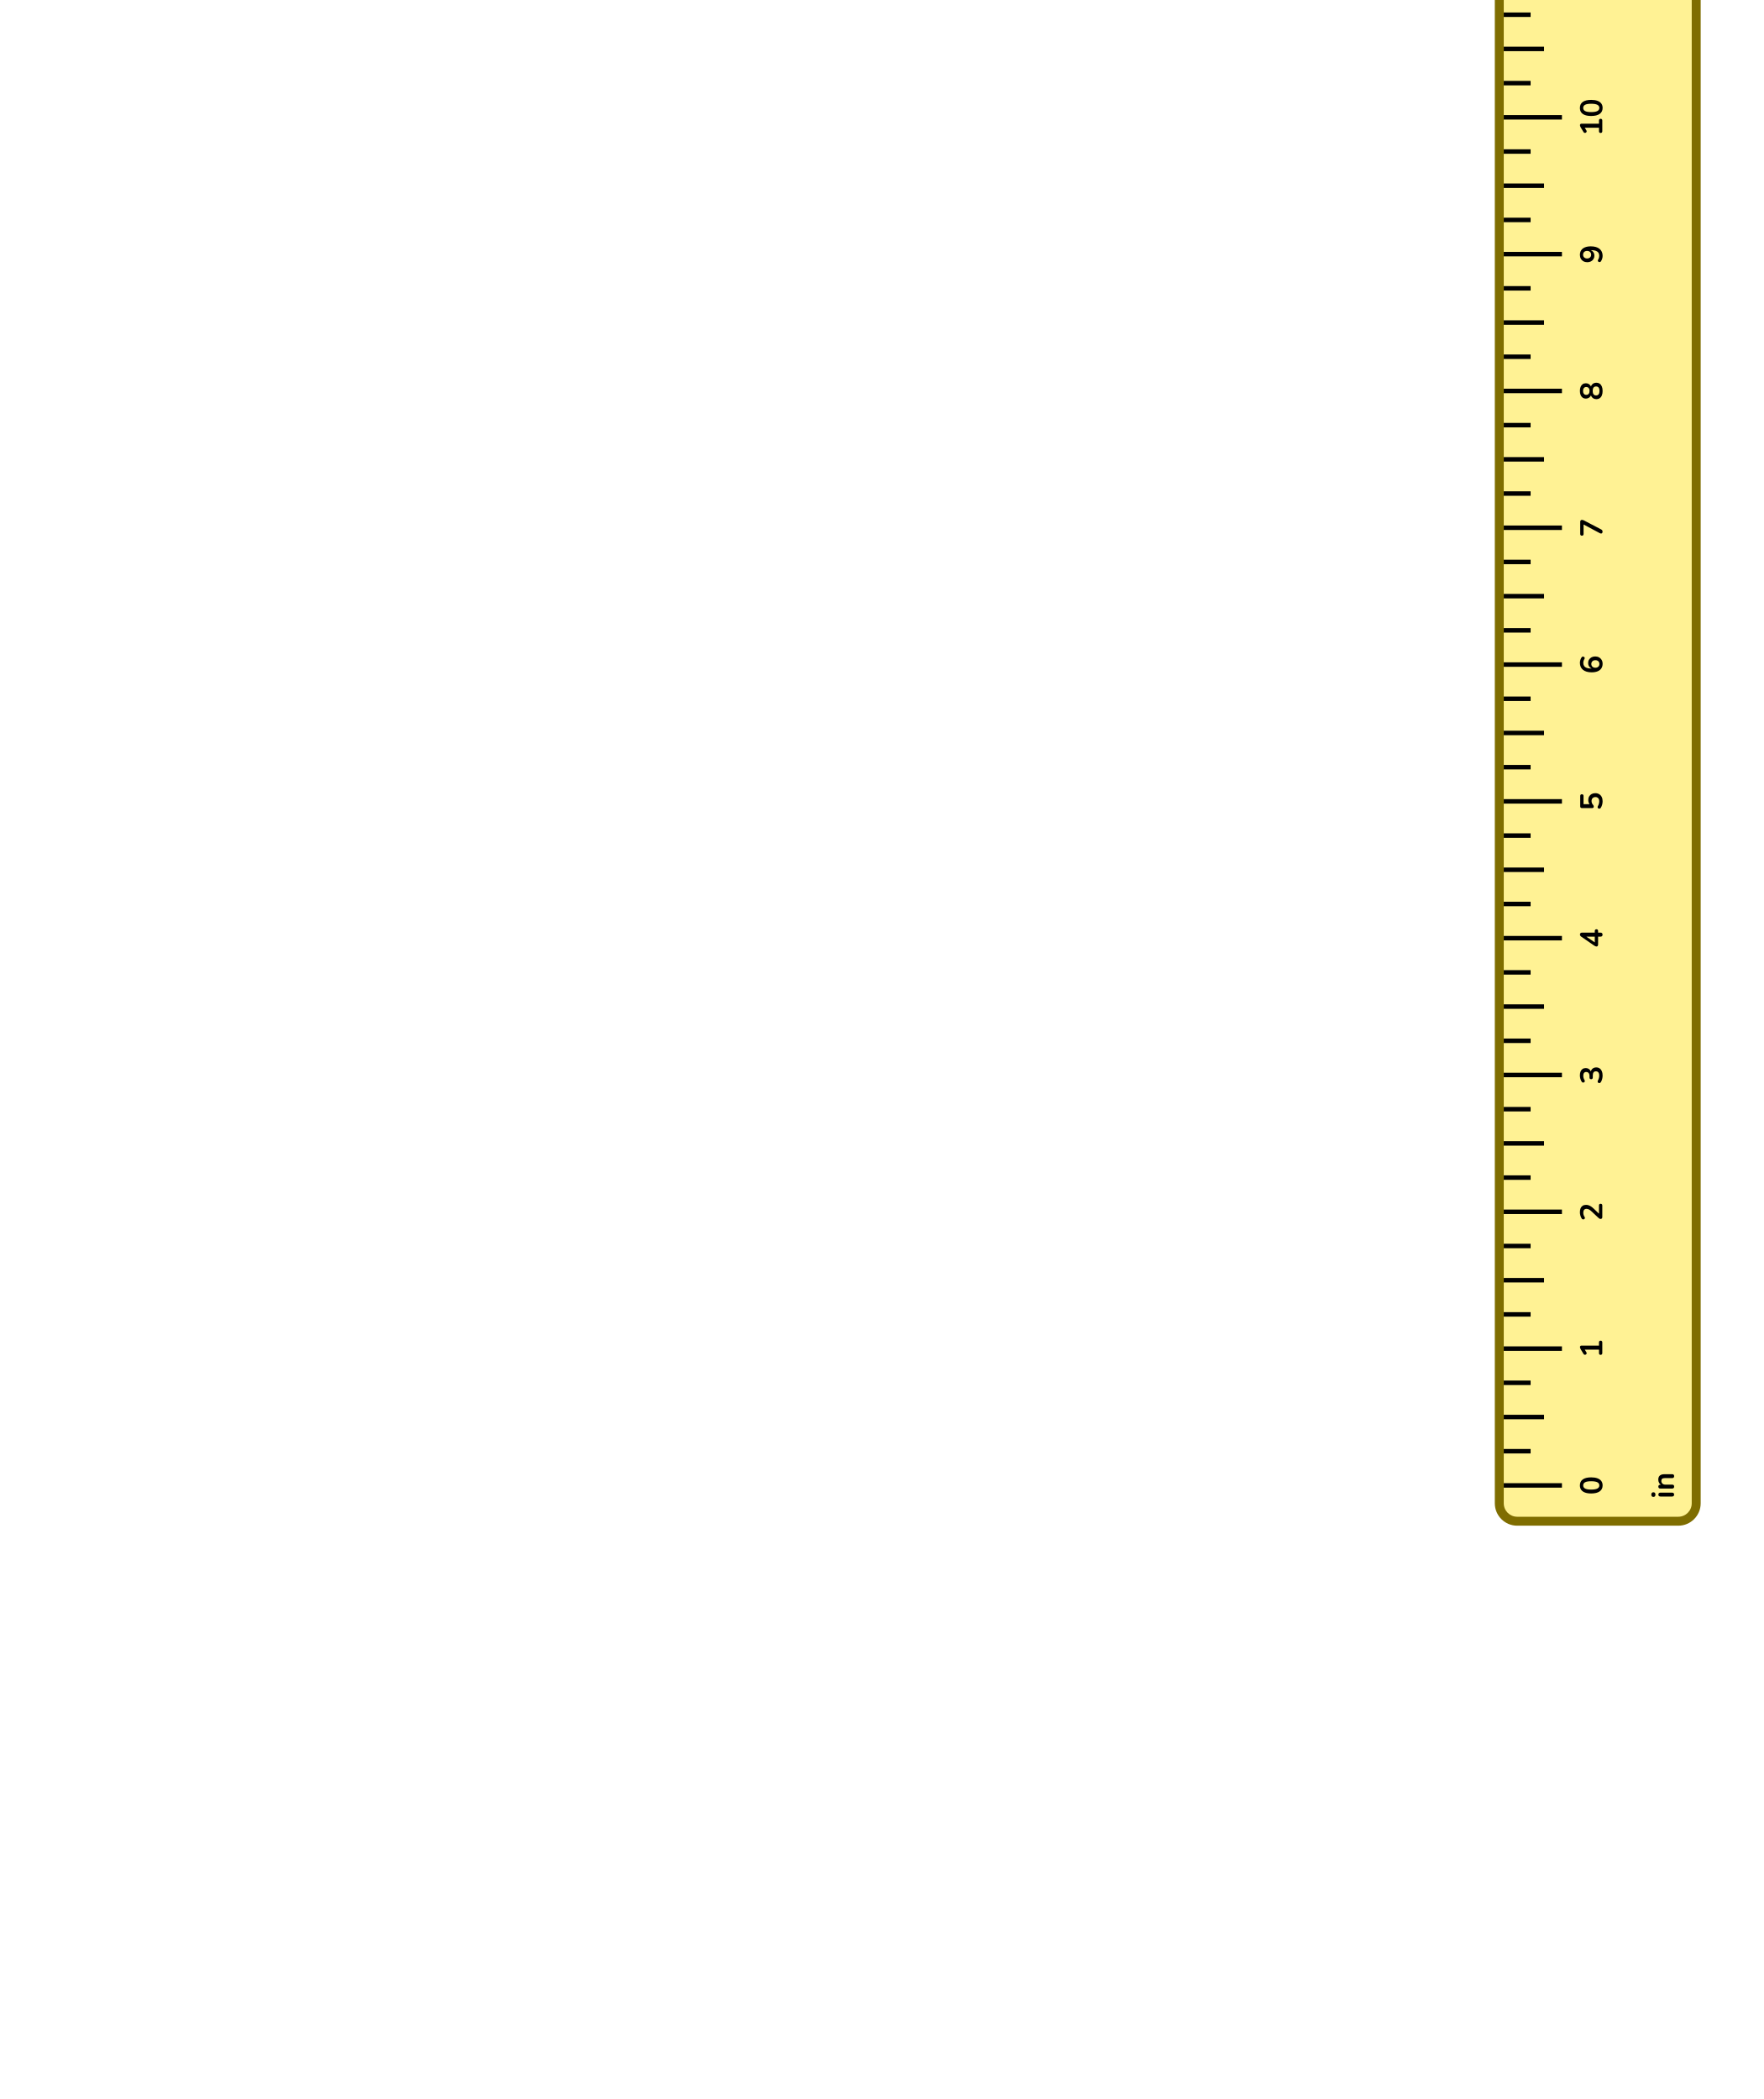
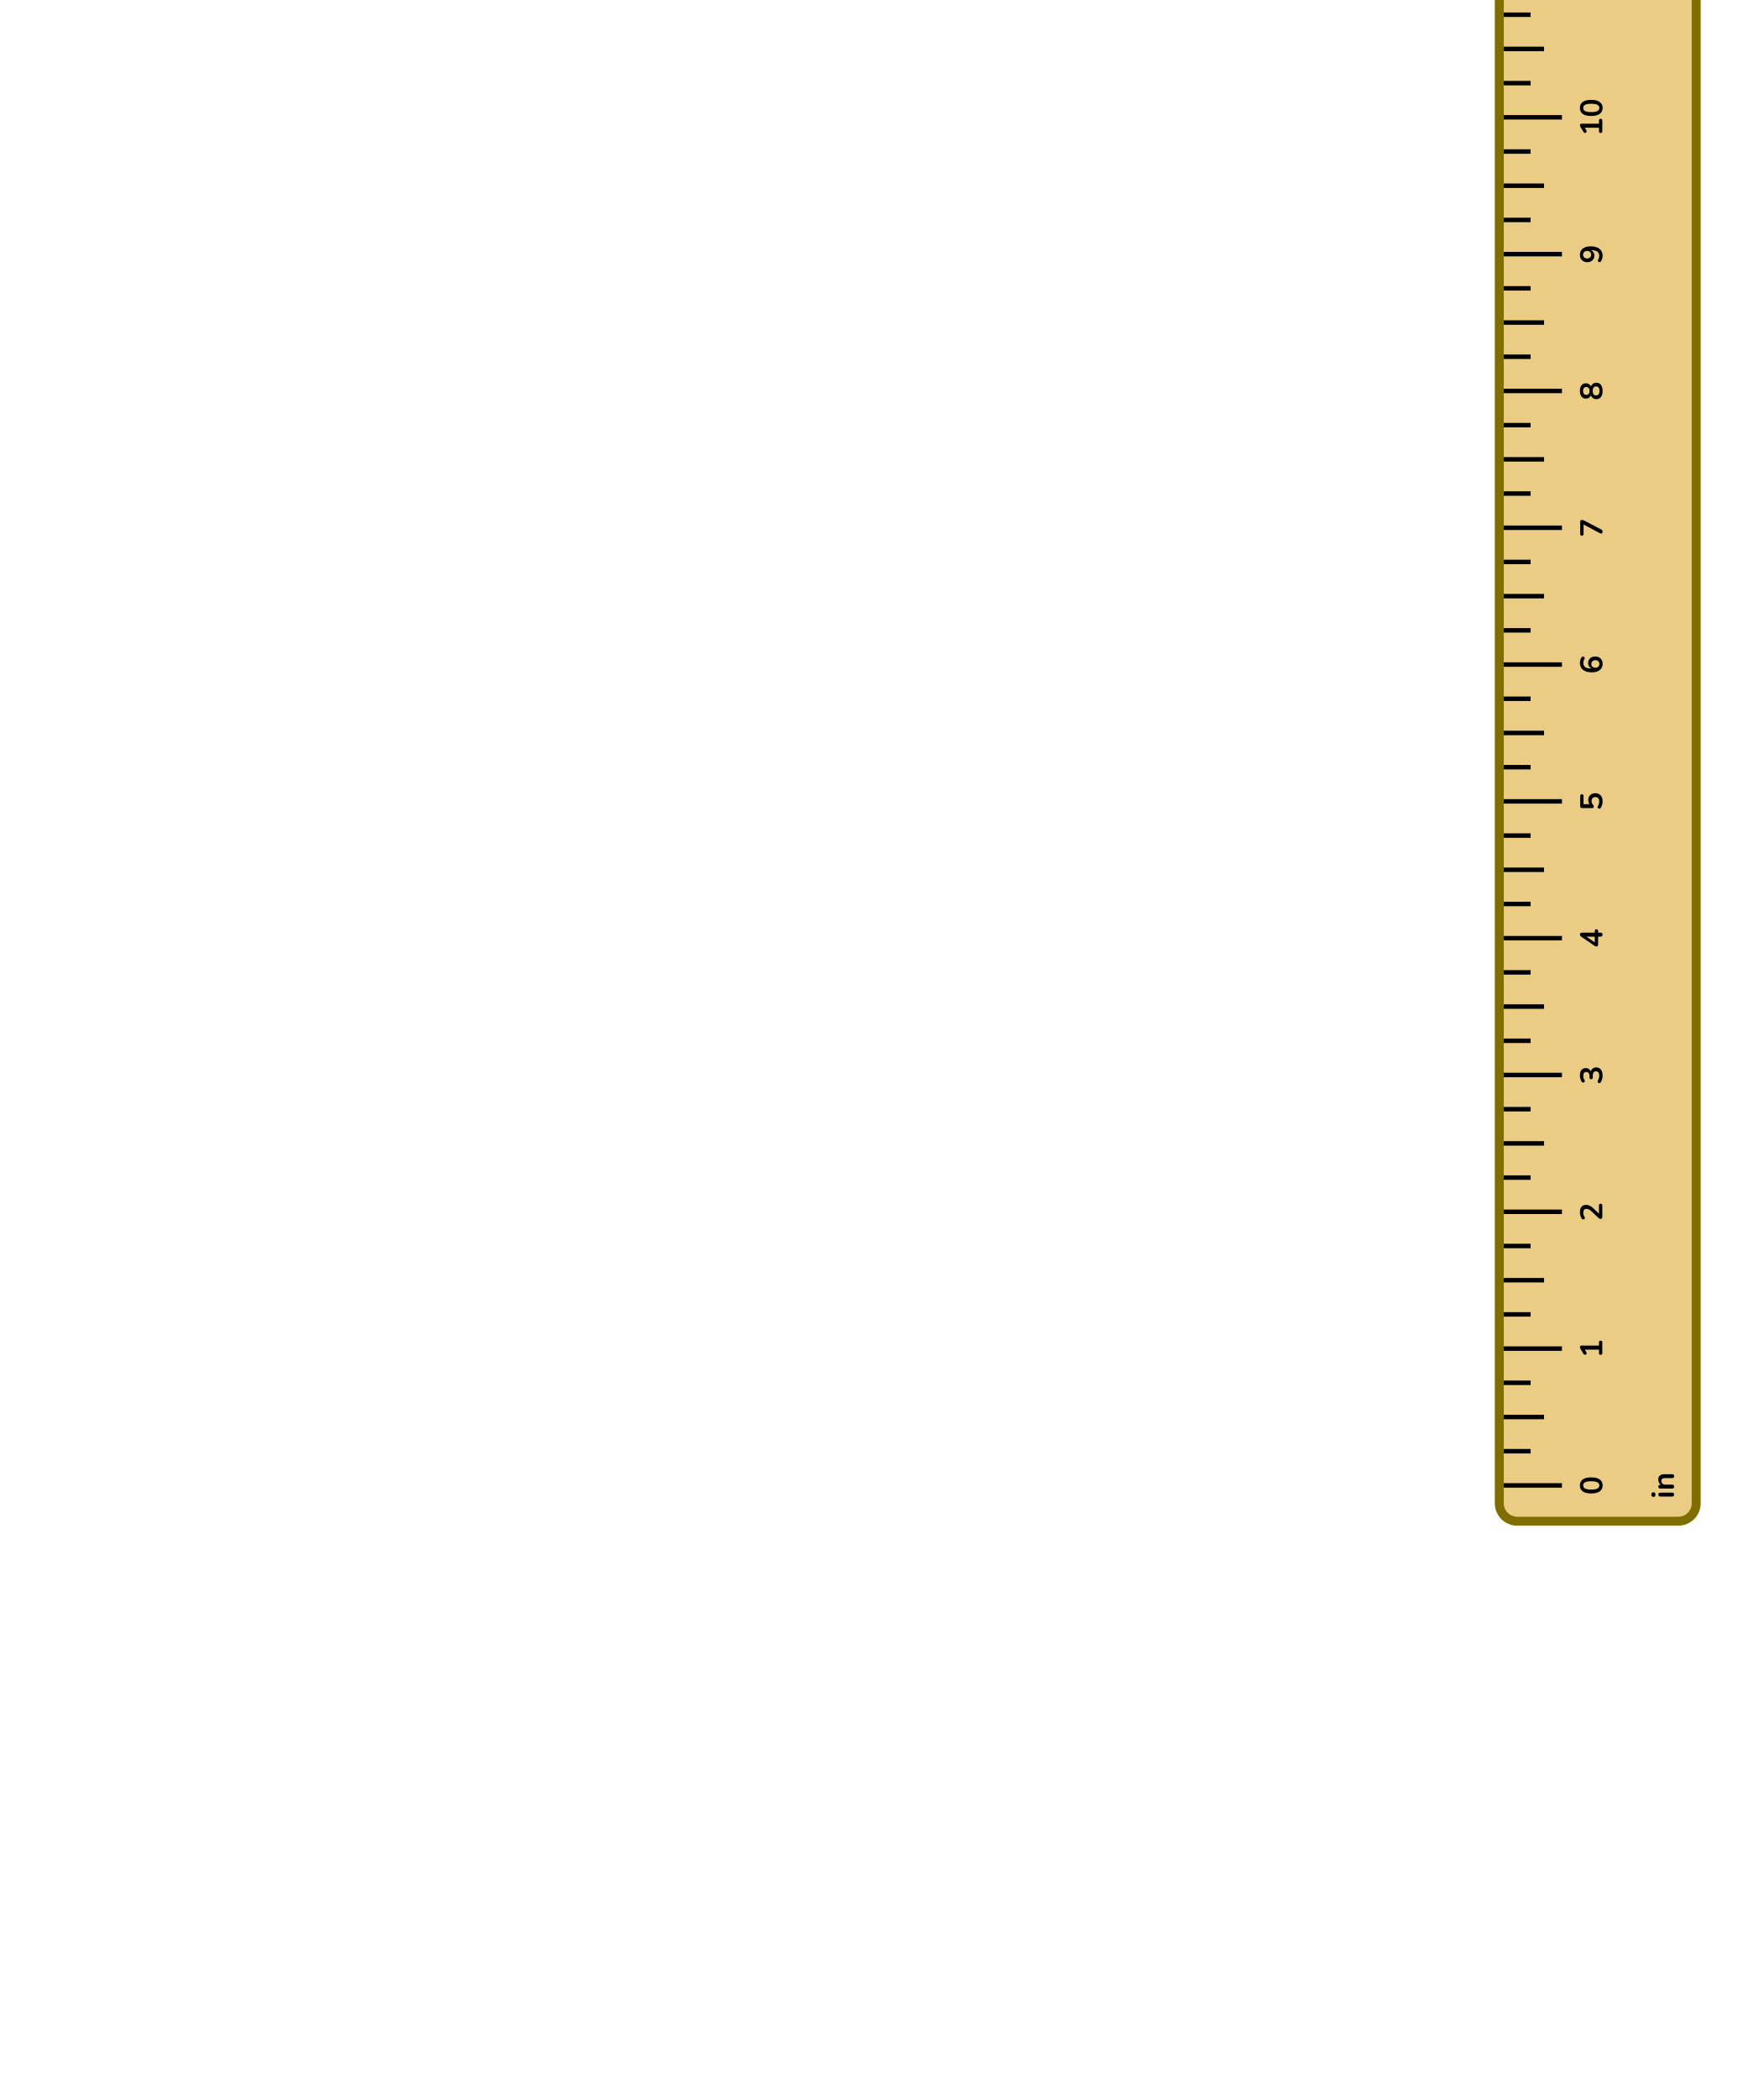
<svg xmlns="http://www.w3.org/2000/svg" id="Layer_2" data-name="Layer 2" viewBox="0 0 394 469">
  <g id="Ruler_and_Lines" data-name="Ruler and Lines">
    <g id="in_Ruler" data-name="in Ruler">
      <g id="rectangle">
        <rect y="0" width="394" height="469" fill="none" />
      </g>
      <g>
-         <path d="m335,0v335.9c0,2.206,1.794,4,4,4h36c2.206,0,4-1.794,4-4V0h-44Z" fill="#ffeb5a" opacity=".65" />
+         <path d="m335,0v335.9c0,2.206,1.794,4,4,4h36c2.206,0,4-1.794,4-4V0h-44Z" fill="#eacc85" opacity="1" />
        <path d="m378,0v335.9c0,1.657-1.343,3-3,3h-36c-1.657,0-3-1.343-3-3V0h-2v335.9c0,2.757,2.243,5,5,5h36c2.757,0,5-2.243,5-5V0h-2Z" fill="#7f6d00" />
      </g>
      <g id="ticks_quarter_numbers" data-name="ticks quarter numbers">
        <g id="_0.25" data-name="0.25">
          <rect x="336" y="323.758" width="6" height="1" />
        </g>
        <g id="_0.75" data-name="0.75">
          <rect x="336" y="308.474" width="6" height="1" />
        </g>
        <g id="_1.25" data-name="1.25">
          <rect x="336" y="293.189" width="6" height="1" />
        </g>
        <g id="_1.75" data-name="1.75">
          <rect x="336" y="277.905" width="6" height="1" />
        </g>
        <g id="_2.25" data-name="2.25">
          <rect x="336" y="262.621" width="6" height="1" />
        </g>
        <g id="_2.75" data-name="2.75">
          <rect x="336" y="247.337" width="6" height="1" />
        </g>
        <g id="_3.25" data-name="3.25">
          <rect x="336" y="232.053" width="6" height="1" />
        </g>
        <g id="_3.75" data-name="3.75">
          <rect x="336" y="216.768" width="6" height="1" />
        </g>
        <g id="_4.25" data-name="4.25">
          <rect x="336" y="201.484" width="6" height="1" />
        </g>
        <g id="_4.75" data-name="4.75">
          <rect x="336" y="186.2" width="6" height="1" />
        </g>
        <g id="_5.25" data-name="5.25">
          <rect x="336" y="170.915" width="6" height="1" />
        </g>
        <g id="_5.75" data-name="5.75">
          <rect x="336" y="155.631" width="6" height="1" />
        </g>
        <g id="_6.25" data-name="6.25">
          <rect x="336" y="140.347" width="6" height="1" />
        </g>
        <g id="_6.75" data-name="6.75">
          <rect x="336" y="125.063" width="6" height="1" />
        </g>
        <g id="_7.25" data-name="7.25">
          <rect x="336" y="109.778" width="6" height="1" />
        </g>
        <g id="_7.75" data-name="7.75">
          <rect x="336" y="94.494" width="6" height="1" />
        </g>
        <g id="_8.25" data-name="8.25">
          <rect x="336" y="79.21" width="6" height="1" />
        </g>
        <g id="_8.75" data-name="8.75">
          <rect x="336" y="63.926" width="6" height="1" />
        </g>
        <g id="_9.25" data-name="9.25">
          <rect x="336" y="48.642" width="6" height="1" />
        </g>
        <g id="_9.75" data-name="9.75">
          <rect x="336" y="33.357" width="6" height="1" />
        </g>
        <g id="_10.25" data-name="10.25">
          <rect x="336" y="18.073" width="6" height="1" />
        </g>
        <g id="_10.75" data-name="10.75">
          <rect x="336" y="2.789" width="6" height="1" />
        </g>
      </g>
      <g id="ticks_half_numbers" data-name="ticks half numbers">
        <g id="_0.5" data-name="0.5">
          <rect x="336" y="316.116" width="9" height="1" />
        </g>
        <g id="_1.5" data-name="1.5">
          <rect x="336" y="285.547" width="9" height="1" />
        </g>
        <g id="_2.5" data-name="2.5">
          <rect x="336" y="254.979" width="9" height="1" />
        </g>
        <g id="_3.5" data-name="3.5">
          <rect x="336" y="224.411" width="9" height="1" />
        </g>
        <g id="_4.5" data-name="4.5">
          <rect x="336" y="193.842" width="9" height="1" />
        </g>
        <g id="_5.5" data-name="5.5">
          <rect x="336" y="163.273" width="9" height="1" />
        </g>
        <g id="_6.5" data-name="6.5">
          <rect x="336" y="132.705" width="9" height="1" />
        </g>
        <g id="_7.5" data-name="7.5">
          <rect x="336" y="102.136" width="9" height="1" />
        </g>
        <g id="_8.5" data-name="8.5">
          <rect x="336" y="71.568" width="9" height="1" />
        </g>
        <g id="_9.5" data-name="9.5">
          <rect x="336" y="40.999" width="9" height="1" />
        </g>
        <g id="_10.5" data-name="10.5">
          <rect x="336" y="10.431" width="9" height="1" />
        </g>
      </g>
      <g id="ticks_whole_numbers" data-name="ticks whole numbers">
        <g id="_0" data-name="0">
          <rect x="336" y="331.4" width="13" height="1" />
        </g>
        <g id="_1" data-name="1">
          <rect x="336" y="300.831" width="13" height="1" />
        </g>
        <g id="_2" data-name="2">
          <rect x="336" y="270.263" width="13" height="1" />
        </g>
        <g id="_3" data-name="3">
          <rect x="336" y="239.695" width="13" height="1" />
        </g>
        <g id="_4" data-name="4">
          <rect x="336" y="209.126" width="13" height="1" />
        </g>
        <g id="_5" data-name="5">
          <rect x="336" y="178.558" width="13" height="1" />
        </g>
        <g id="_6" data-name="6">
          <rect x="336" y="147.989" width="13" height="1" />
        </g>
        <g id="_7" data-name="7">
          <rect x="336" y="117.421" width="13" height="1" />
        </g>
        <g id="_8" data-name="8">
          <rect x="336" y="86.852" width="13" height="1" />
        </g>
        <g id="_9" data-name="9">
          <rect x="336" y="56.284" width="13" height="1" />
        </g>
        <g id="_10" data-name="10">
          <rect x="336" y="25.715" width="13" height="1" />
        </g>
      </g>
      <g id="in_labels" data-name="in labels">
        <g>
          <path d="m369.895,333.952c0,.163-.041.29-.123.381-.081.092-.194.137-.339.137-.149,0-.264-.045-.344-.137-.079-.091-.118-.218-.118-.381,0-.168.039-.297.118-.386.08-.088.194-.133.344-.133.145,0,.258.045.339.133.082.089.123.218.123.386Zm4.172,0c0,.14-.042.247-.126.321-.084.075-.201.112-.35.112h-2.569c-.154,0-.271-.037-.354-.112-.082-.074-.123-.182-.123-.321,0-.141.041-.249.123-.326.082-.076.199-.115.354-.115h2.569c.148,0,.266.037.35.112.084.074.126.185.126.329Z" />
          <path d="m374.073,332.166c0,.14-.038.247-.115.321-.077.075-.188.112-.333.112h-2.646c-.145,0-.255-.037-.329-.112-.074-.074-.112-.18-.112-.314,0-.136.038-.24.112-.315.074-.074.185-.111.329-.111h.476l-.175.076c-.247-.103-.435-.262-.563-.479-.128-.217-.192-.463-.192-.738s.052-.501.154-.679.258-.311.465-.399c.208-.088.471-.133.788-.133h1.693c.146,0,.256.037.333.112.077.074.115.182.115.322,0,.14-.038.248-.115.325s-.188.115-.333.115h-1.651c-.267,0-.46.051-.581.15-.121.101-.183.256-.183.466,0,.257.081.461.242.612s.374.228.641.228h1.532c.299,0,.448.147.448.441Z" />
        </g>
        <path d="m358.087,331.901c0,.583-.22,1.028-.661,1.337-.441.308-1.069.462-1.887.462-.551,0-1.014-.069-1.39-.207-.375-.138-.658-.34-.85-.608s-.287-.597-.287-.983c0-.589.214-1.035.644-1.341s1.055-.459,1.876-.459c.546,0,1.01.069,1.39.207s.67.34.868.605.297.595.297.987Zm-.734,0c0-.317-.147-.552-.441-.704-.294-.151-.753-.228-1.379-.228-.625,0-1.079.076-1.361.228-.282.152-.424.387-.424.704,0,.312.142.546.424.699.282.154.736.231,1.361.231.626,0,1.085-.077,1.379-.231.294-.153.441-.387.441-.699Z" />
        <path d="m358.018,302.34c0,.121-.034.216-.102.283s-.16.102-.276.102c-.122,0-.213-.034-.273-.102s-.091-.162-.091-.283v-.784h-3.438v-.434l.623,1.028c.052.089.071.172.06.249s-.044.143-.098.195c-.054.054-.118.09-.192.109-.075.019-.15.013-.228-.018s-.142-.09-.192-.179l-.581-.966c-.057-.094-.104-.187-.144-.28s-.06-.18-.06-.259c0-.099.027-.18.08-.245.054-.065.142-.099.263-.099h3.906v-.714c0-.121.03-.216.091-.283s.151-.102.273-.102c.121,0,.215.034.279.102.065.067.099.162.099.283v2.395Z" />
        <path d="m358.018,271.931c0,.149-.034.258-.102.325s-.167.102-.298.102c-.079,0-.156-.021-.23-.063-.075-.042-.154-.103-.238-.182l-1.498-1.407c-.224-.214-.428-.368-.612-.462-.185-.093-.37-.14-.557-.14-.233,0-.411.073-.532.221-.121.146-.182.36-.182.64,0,.159.022.317.066.477.044.158.12.319.228.482.056.085.079.163.07.235-.01.072-.04.135-.092.188-.051.054-.114.09-.188.108-.075.019-.15.016-.228-.01-.077-.026-.144-.081-.199-.165-.136-.2-.238-.426-.309-.676-.07-.249-.104-.5-.104-.752,0-.354.054-.653.16-.896.107-.242.265-.427.47-.553s.455-.189.749-.189c.195,0,.387.032.574.095.187.063.375.159.566.287.191.129.395.295.609.501l1.372,1.315h-.238v-2.058c0-.126.03-.222.091-.287s.151-.098.273-.098c.121,0,.215.032.279.098.065.065.099.161.099.287v2.576Z" />
        <path d="m358.087,240.292c0,.252-.032.514-.098.784s-.163.506-.294.707c-.061.093-.131.156-.21.188-.079.033-.155.041-.228.024-.072-.016-.134-.051-.186-.104-.051-.054-.081-.121-.091-.203s.012-.172.062-.27c.104-.191.177-.376.221-.553.045-.178.066-.359.066-.546,0-.206-.027-.378-.084-.519-.056-.14-.14-.246-.252-.318-.111-.072-.247-.108-.406-.108-.232,0-.406.078-.521.234-.114.156-.171.384-.171.683v.448c0,.131-.033.229-.099.297-.064.068-.156.102-.272.102s-.208-.033-.273-.102c-.064-.067-.098-.166-.098-.297v-.364c0-.178-.029-.329-.088-.455-.058-.126-.141-.224-.248-.294s-.238-.105-.392-.105c-.215,0-.379.071-.49.214-.112.143-.168.349-.168.619,0,.173.02.335.06.487.039.151.113.318.22.5.052.084.073.165.063.241-.01.077-.04.142-.091.193-.052.051-.113.086-.186.104s-.147.014-.225-.014c-.076-.028-.143-.087-.199-.175-.131-.201-.229-.423-.297-.665-.068-.243-.102-.493-.102-.749,0-.341.052-.633.157-.875.104-.243.254-.429.448-.557.193-.129.428-.192.703-.192.196,0,.375.037.535.111.161.075.298.18.41.315.111.136.191.299.237.49h-.084c.057-.336.195-.598.417-.784s.498-.28.829-.28c.29,0,.542.072.756.217.215.145.38.351.494.616s.171.584.171.952Z" />
        <path d="m358.073,208.835c0,.14-.038.249-.115.329-.077.079-.188.118-.333.118h-.546v1.729c0,.145-.03.26-.091.347-.061.086-.156.129-.287.129-.074,0-.156-.02-.245-.06-.088-.039-.205-.11-.35-.213l-2.779-1.918c-.098-.065-.173-.138-.224-.218-.052-.079-.077-.17-.077-.272,0-.121.036-.222.108-.301s.186-.119.34-.119h2.862v-.343c0-.136.032-.237.095-.305.063-.067.155-.102.276-.102.122,0,.214.034.276.102.063.067.095.169.095.305v.343h.546c.146,0,.256.04.333.119s.115.188.115.329Zm-1.736.447h-2.184v-.203l2.422,1.652h-.238v-1.449Z" />
        <path d="m358.087,179.016c0,.247-.032.499-.098.756s-.165.492-.301.707c-.056.089-.123.147-.199.178-.077.031-.154.038-.231.021s-.143-.052-.196-.105c-.054-.053-.085-.118-.094-.195-.01-.077.012-.162.062-.256.098-.173.173-.348.224-.524.052-.178.077-.367.077-.567,0-.196-.035-.364-.104-.504-.07-.141-.168-.247-.294-.322-.126-.074-.273-.112-.441-.112-.261,0-.473.08-.634.238-.16.159-.241.376-.241.651,0,.149.024.294.073.434.05.141.135.278.256.413.037.042.073.096.108.161s.053.136.053.21c0,.116-.03.205-.091.266-.061.062-.145.092-.252.092h-2.289c-.126,0-.223-.034-.291-.102-.067-.068-.102-.165-.102-.291v-2.303c0-.126.032-.223.095-.291.063-.067.155-.102.276-.102.117,0,.208.034.273.102.065.068.098.165.098.291v1.82h1.568v.23c-.163-.121-.289-.282-.378-.482-.089-.201-.134-.421-.134-.658,0-.312.067-.585.2-.815.133-.231.317-.411.553-.539.235-.129.51-.192.822-.192.322,0,.605.072.851.217s.437.351.574.619.206.587.206.956Z" />
        <path d="m358.087,148.307c0,.406-.097.753-.29,1.04s-.473.505-.837.654c-.363.149-.805.224-1.322.224-.42,0-.792-.048-1.117-.144-.324-.096-.599-.234-.822-.416-.224-.183-.395-.405-.511-.669-.117-.264-.175-.561-.175-.893,0-.205.031-.414.094-.626.063-.213.158-.412.284-.599.047-.074.107-.124.182-.147.075-.022.148-.026.221-.01.072.016.136.049.188.098.054.049.087.111.099.186s-.009.156-.06.245c-.094.158-.159.308-.196.448-.037.14-.056.279-.056.42,0,.271.062.499.188.686s.315.328.567.424.567.144.945.144h.524v.084c-.238-.037-.442-.115-.612-.234s-.301-.272-.392-.459c-.092-.187-.137-.395-.137-.623,0-.284.067-.536.203-.756.135-.22.321-.392.56-.518s.511-.189.819-.189c.317,0,.601.069.851.207.249.138.445.328.588.573s.213.529.213.851Zm-.714.049c0-.168-.037-.315-.111-.444-.075-.128-.182-.228-.319-.297-.137-.07-.295-.105-.472-.105-.183,0-.341.035-.477.105-.135.069-.241.169-.318.297-.077.129-.115.276-.115.444s.038.315.115.441.184.226.318.298c.136.072.294.108.477.108.177,0,.335-.036.472-.108.138-.072.244-.172.319-.298.074-.126.111-.273.111-.441Z" />
        <path d="m358.073,118.817c0,.107-.025.196-.077.266-.051.07-.12.112-.206.127-.087.014-.184-.008-.291-.063l-3.976-2.114h.308v2.269c0,.126-.032.223-.098.29s-.156.102-.273.102c-.121,0-.214-.034-.279-.102s-.099-.164-.099-.29v-2.709c0-.126.033-.229.099-.309.065-.079.158-.119.279-.119.104,0,.193.015.27.042.077.028.16.065.249.112l3.801,1.988c.103.051.178.118.224.199.047.082.07.186.07.312Z" />
        <path d="m358.087,87.353c0,.382-.055.71-.164.983-.109.272-.27.482-.479.63-.21.146-.462.221-.756.221-.233,0-.44-.048-.62-.144-.179-.096-.325-.228-.438-.396-.111-.168-.182-.359-.21-.574h.147c-.065.299-.209.538-.431.718s-.486.27-.794.27c-.28,0-.52-.07-.718-.21-.198-.141-.351-.339-.455-.596-.105-.256-.157-.558-.157-.902,0-.351.052-.653.157-.91.104-.257.257-.455.455-.596.198-.14.438-.21.718-.21.205,0,.394.041.566.123s.315.196.427.343c.112.147.188.318.225.515h-.141c.047-.326.184-.592.41-.795.227-.202.512-.304.857-.304.294,0,.546.073.756.22.21.147.37.357.479.63.109.273.164.602.164.984Zm-2.919,0c0-.187-.028-.346-.087-.477s-.144-.23-.256-.301-.242-.105-.392-.105c-.225,0-.4.079-.528.235-.129.156-.193.372-.193.647s.064.489.193.644c.128.154.304.231.528.231.229,0,.408-.077.539-.231s.195-.368.195-.644Zm2.22,0c0-.332-.064-.581-.192-.749-.129-.168-.319-.252-.571-.252s-.44.084-.566.252-.189.417-.189.749c0,.326.063.575.189.745s.314.256.566.256.442-.086.571-.256c.128-.17.192-.419.192-.745Z" />
        <path d="m358.087,57.168c0,.2-.031.408-.094.623-.063.215-.158.415-.284.602-.046.075-.107.124-.182.147s-.148.026-.221.011c-.072-.017-.135-.05-.188-.099s-.087-.11-.099-.186c-.012-.074.009-.156.06-.245.094-.158.159-.308.196-.447.037-.141.056-.28.056-.42,0-.271-.062-.5-.188-.687s-.316-.328-.57-.424c-.255-.096-.568-.144-.942-.144h-.524v-.084c.233.033.437.11.608.231.173.121.305.275.396.462.092.187.137.395.137.623,0,.28-.067.531-.203.753-.135.222-.322.396-.563.521-.24.126-.512.188-.815.188-.321,0-.606-.068-.854-.206s-.442-.33-.585-.578c-.142-.247-.213-.529-.213-.847,0-.41.096-.759.287-1.043s.47-.502.836-.651.809-.224,1.326-.224c.421,0,.793.048,1.117.144s.599.234.822.416c.224.183.395.405.511.669.117.264.175.562.175.893Zm-2.555-.259c0-.168-.038-.316-.115-.445-.077-.128-.185-.228-.322-.297-.138-.07-.295-.105-.473-.105-.182,0-.34.035-.476.105-.136.069-.24.169-.315.297-.074.129-.111.277-.111.445s.037.314.111.44c.075.126.18.226.315.298s.294.108.476.108c.178,0,.335-.036.473-.108s.245-.172.322-.298.115-.272.115-.44Z" />
        <g>
          <path d="m358.018,29.323c0,.121-.034.216-.102.283s-.16.102-.276.102c-.122,0-.213-.034-.273-.102s-.091-.162-.091-.283v-.784h-3.438v-.434l.623,1.028c.052.089.071.172.06.249s-.044.143-.098.195c-.054.054-.118.09-.192.109-.075.019-.15.013-.228-.018s-.142-.09-.192-.179l-.581-.966c-.057-.094-.104-.187-.144-.28s-.06-.18-.06-.259c0-.099.027-.18.08-.245.054-.065.142-.099.263-.099h3.906v-.714c0-.121.03-.216.091-.283s.151-.102.273-.102c.121,0,.215.034.279.102.065.067.099.162.099.283v2.395Z" />
          <path d="m358.087,24.115c0,.583-.22,1.028-.661,1.337-.441.308-1.069.462-1.887.462-.551,0-1.014-.069-1.39-.207-.375-.138-.658-.34-.85-.608s-.287-.597-.287-.983c0-.589.214-1.035.644-1.341s1.055-.459,1.876-.459c.546,0,1.01.069,1.39.207s.67.34.868.605.297.595.297.987Zm-.734,0c0-.317-.147-.552-.441-.704-.294-.151-.753-.228-1.379-.228-.625,0-1.079.076-1.361.228-.282.152-.424.387-.424.704,0,.312.142.546.424.699.282.154.736.231,1.361.231.626,0,1.085-.077,1.379-.231.294-.153.441-.387.441-.699Z" />
        </g>
      </g>
    </g>
  </g>
</svg>
